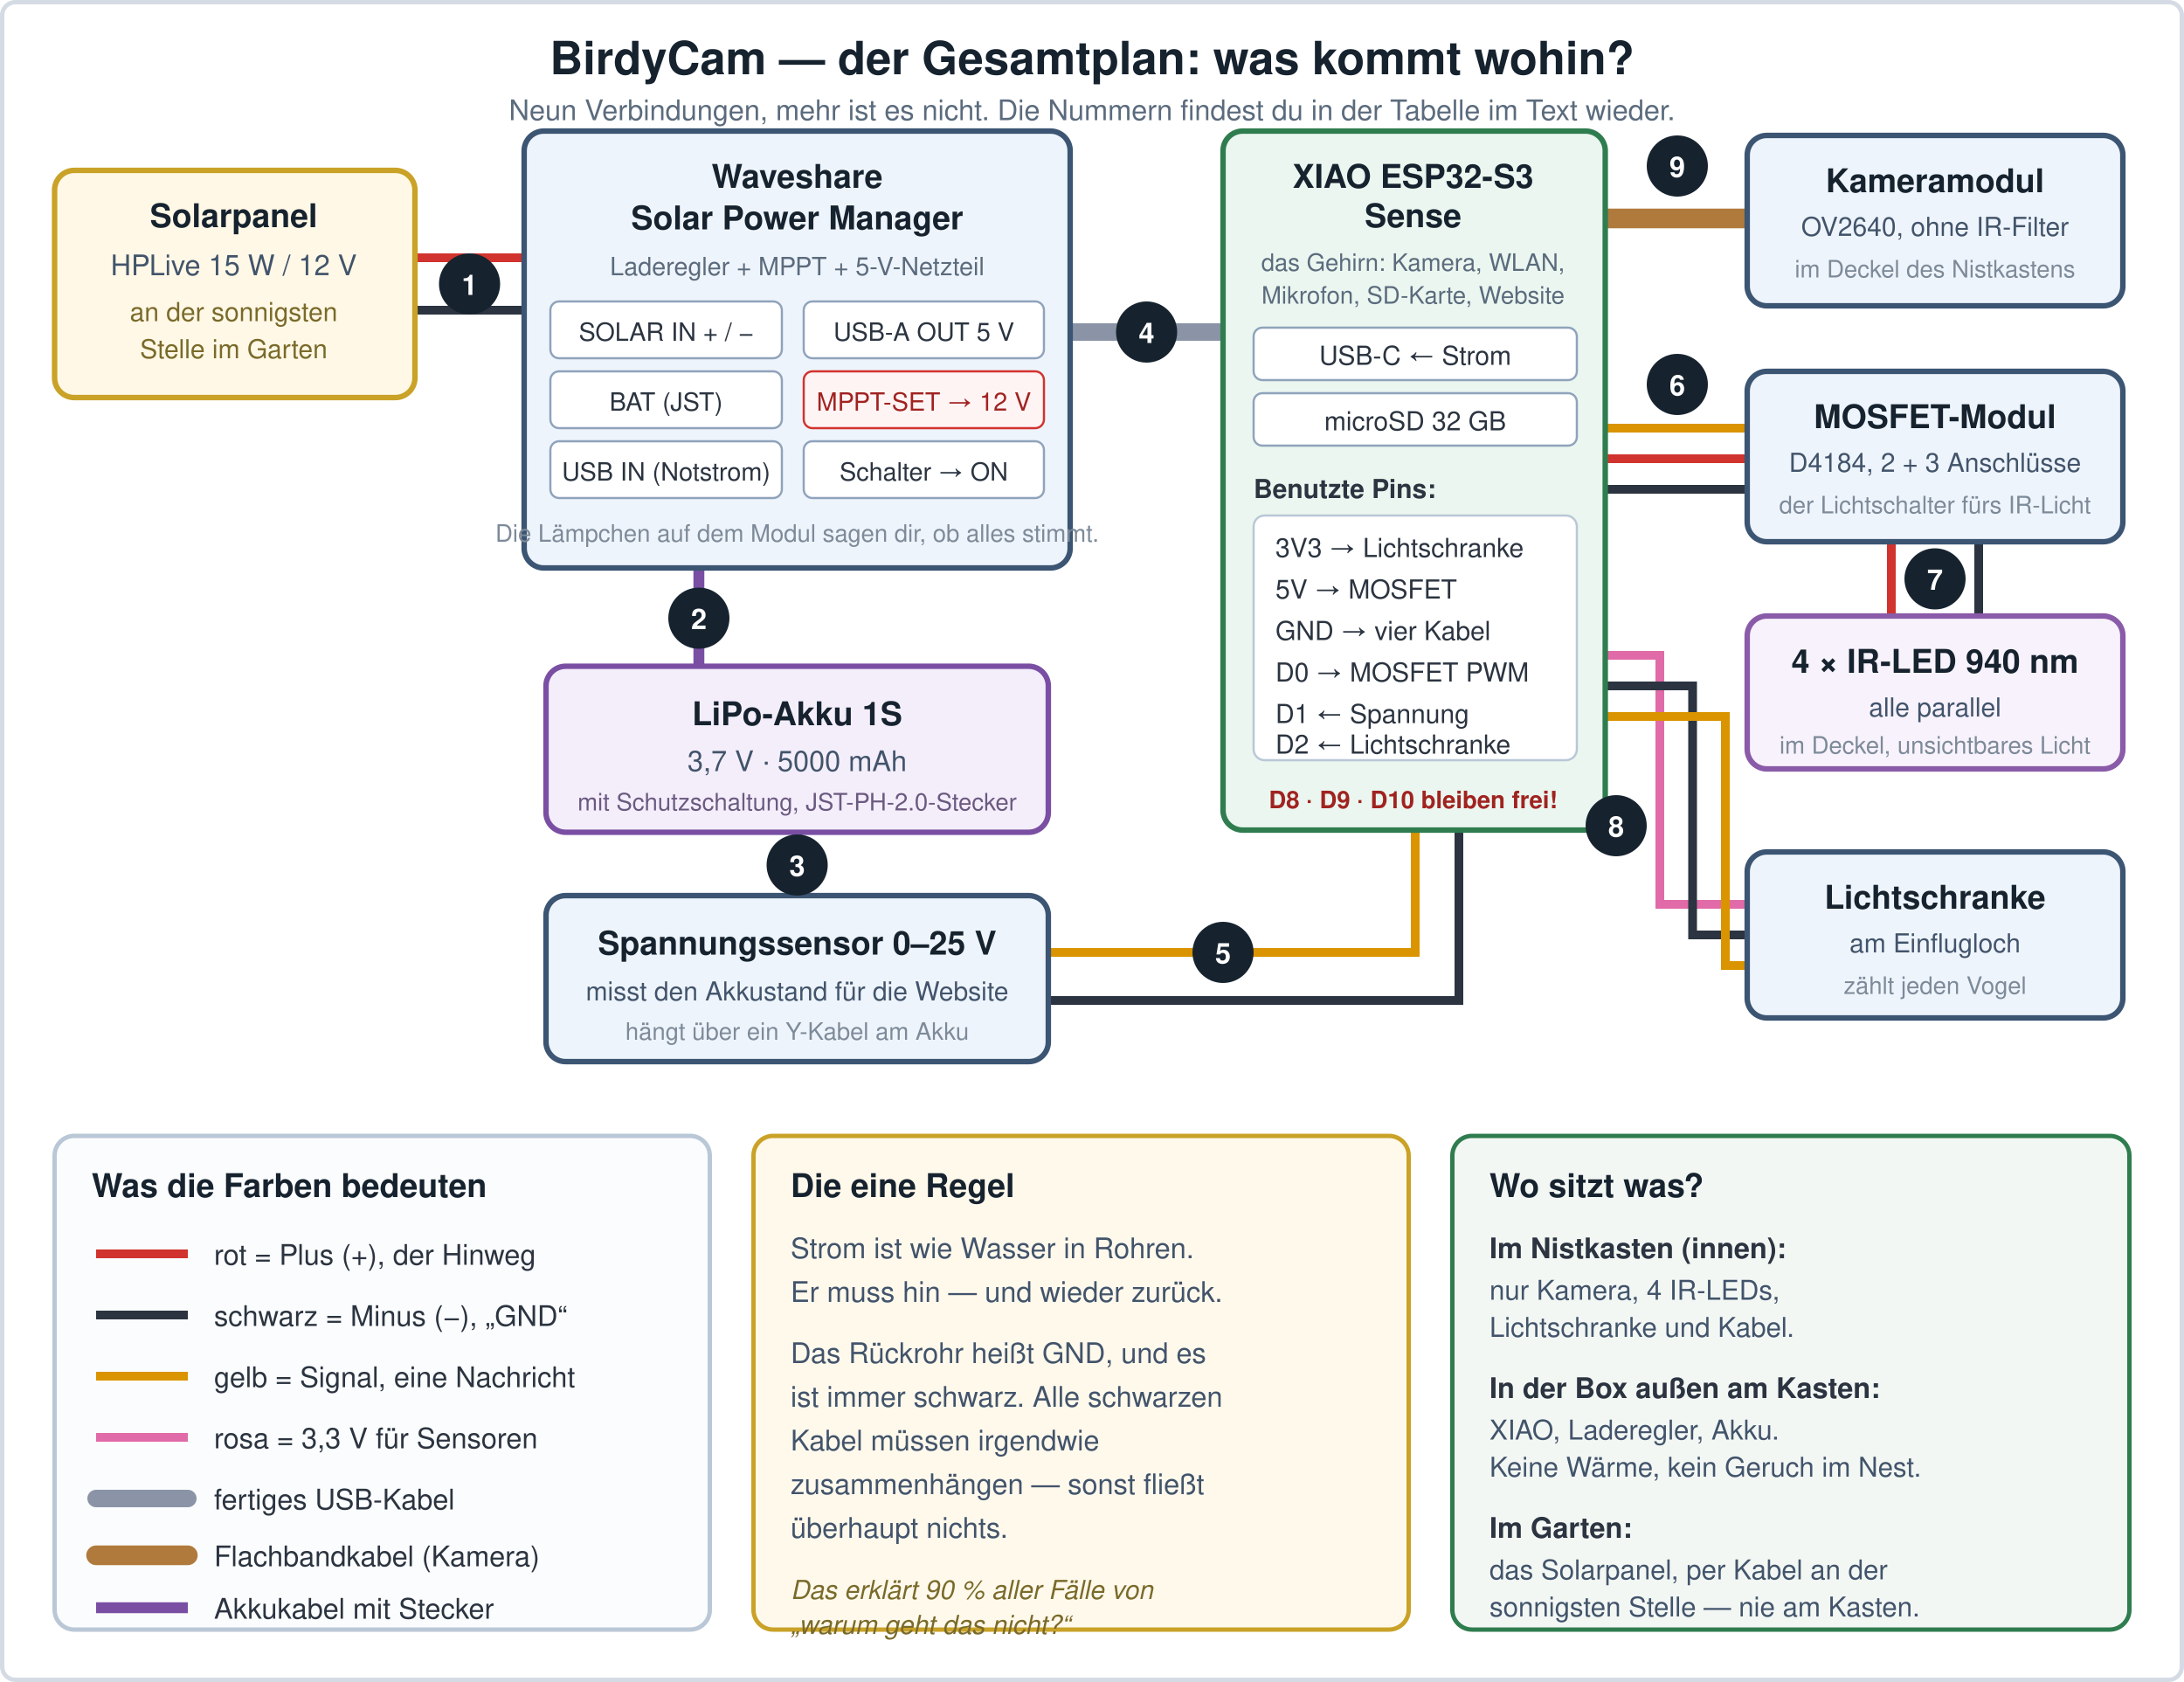
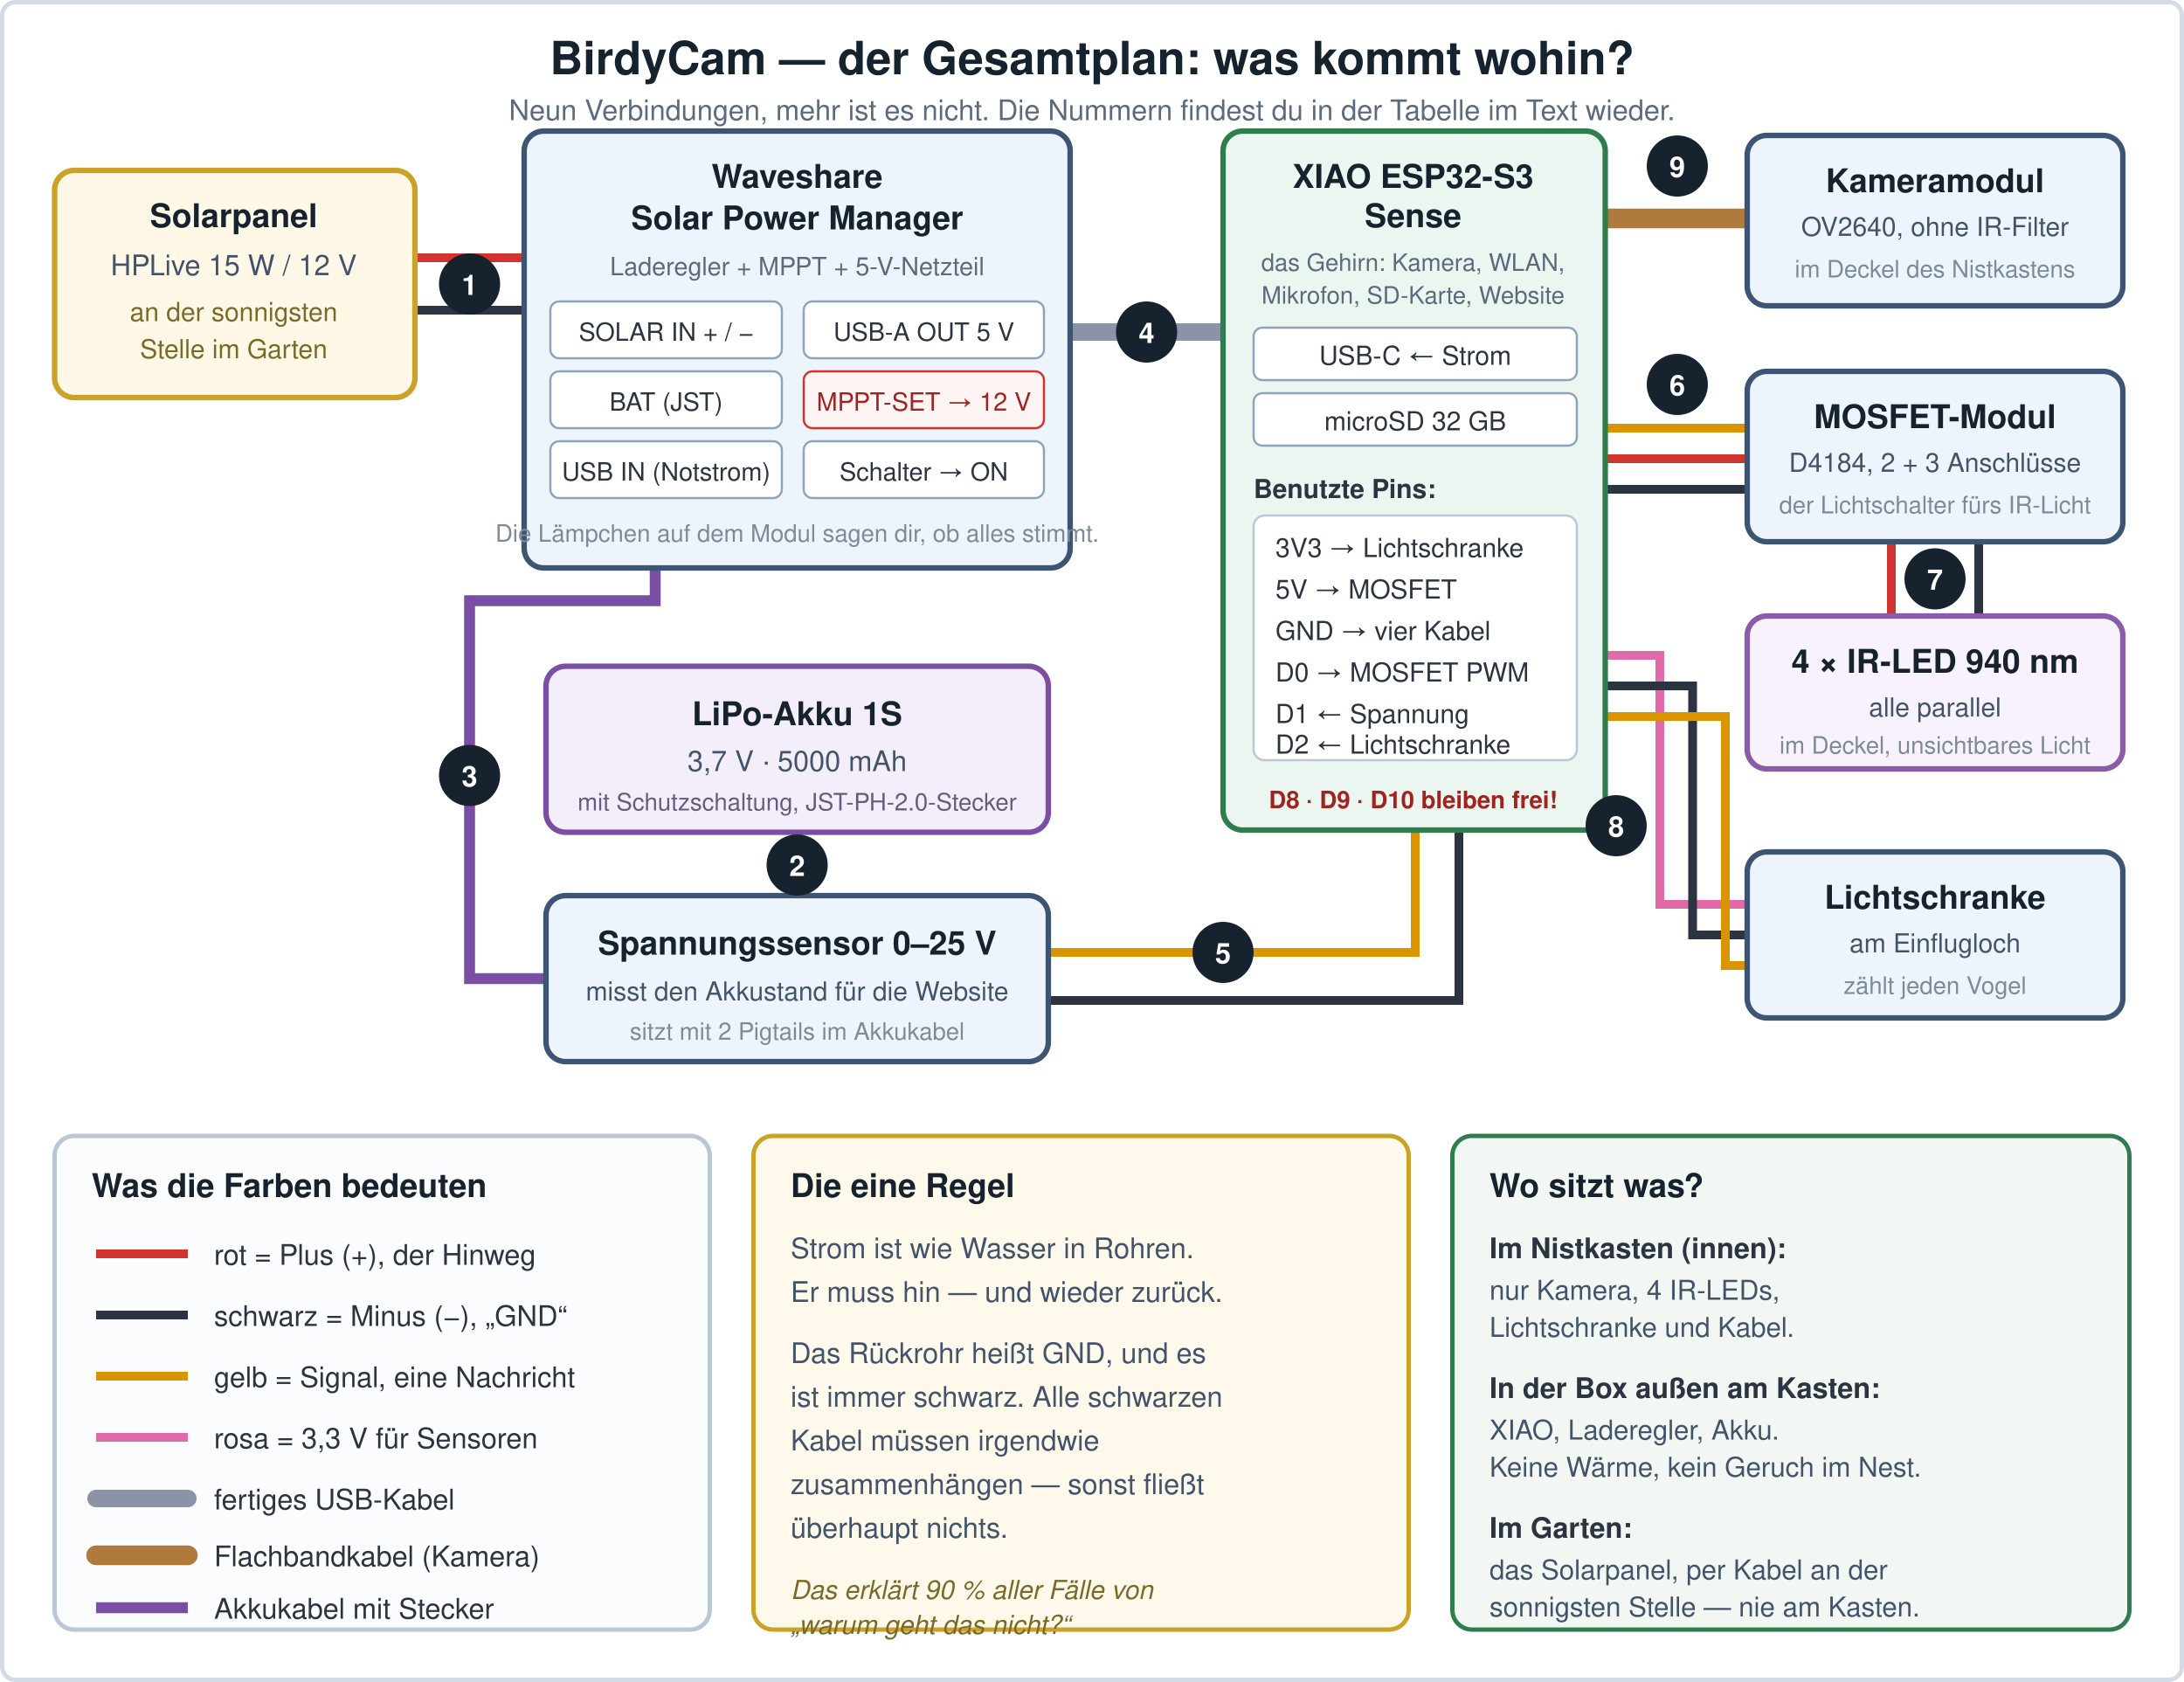
<svg xmlns="http://www.w3.org/2000/svg" viewBox="0 0 1000 770" width="1000" height="770" font-family="Segoe UI, Helvetica, Arial, sans-serif">
  <rect x="0" y="0" width="1000" height="770" fill="#ffffff" />
  <rect x="1" y="1" width="998" height="768" fill="none" stroke="#d5dbe4" stroke-width="2" rx="6" />
  <text x="500" y="34" text-anchor="middle" font-size="21" font-weight="bold" fill="#16232f">BirdyCam — der Gesamtplan: was kommt wohin?</text>
  <text x="500" y="55" text-anchor="middle" font-size="13" fill="#5b6b7d">Neun Verbindungen, mehr ist es nicht. Die Nummern findest du in der Tabelle im Text wieder.</text>
  <line x1="190" y1="118" x2="240" y2="118" stroke="#d1332e" stroke-width="4" />
  <line x1="190" y1="142" x2="240" y2="142" stroke="#2b3440" stroke-width="4" />
-   <line x1="320" y1="305" x2="320" y2="260" stroke="#7a4fa3" stroke-width="5" />
  <line x1="365" y1="381" x2="365" y2="410" stroke="#7a4fa3" stroke-width="5" />
+   <path d="M 250 448 L 215 448 L 215 275 L 300 275 L 300 260" fill="none" stroke="#7a4fa3" stroke-width="5" />
  <line x1="490" y1="152" x2="560" y2="152" stroke="#8a94a6" stroke-width="8" stroke-linecap="round" />
  <path d="M 480 436 L 648 436 L 648 380" fill="none" stroke="#d99400" stroke-width="4" />
  <path d="M 480 458 L 668 458 L 668 380" fill="none" stroke="#2b3440" stroke-width="4" />
  <line x1="735" y1="196" x2="800" y2="196" stroke="#d99400" stroke-width="4" />
  <line x1="735" y1="210" x2="800" y2="210" stroke="#d1332e" stroke-width="4" />
  <line x1="735" y1="224" x2="800" y2="224" stroke="#2b3440" stroke-width="4" />
  <line x1="866" y1="248" x2="866" y2="282" stroke="#d1332e" stroke-width="4" />
  <line x1="906" y1="248" x2="906" y2="282" stroke="#2b3440" stroke-width="4" />
  <path d="M 800 414 L 760 414 L 760 300 L 735 300" fill="none" stroke="#e06ba8" stroke-width="4" />
  <path d="M 800 428 L 775 428 L 775 314 L 735 314" fill="none" stroke="#2b3440" stroke-width="4" />
  <path d="M 800 442 L 790 442 L 790 328 L 735 328" fill="none" stroke="#d99400" stroke-width="4" />
  <line x1="735" y1="100" x2="800" y2="100" stroke="#b07a3c" stroke-width="9" stroke-linecap="round" />
  <rect x="25" y="78" width="165" height="104" rx="9" fill="#fff8e6" stroke="#c9a227" stroke-width="2.5" />
  <text x="107" y="104" text-anchor="middle" font-size="15" font-weight="bold" fill="#16232f">Solarpanel</text>
  <text x="107" y="126" text-anchor="middle" font-size="13" fill="#42546b">HPLive 15 W / 12 V</text>
  <text x="107" y="147" text-anchor="middle" font-size="12" fill="#7a6a2a">an der sonnigsten</text>
  <text x="107" y="164" text-anchor="middle" font-size="12" fill="#7a6a2a">Stelle im Garten</text>
  <rect x="240" y="60" width="250" height="200" rx="9" fill="#eef4fb" stroke="#3b5573" stroke-width="2.5" />
  <text x="365" y="86" text-anchor="middle" font-size="15" font-weight="bold" fill="#16232f">Waveshare</text>
  <text x="365" y="105" text-anchor="middle" font-size="15" font-weight="bold" fill="#16232f">Solar Power Manager</text>
  <text x="365" y="126" text-anchor="middle" font-size="11.5" fill="#5b6b7d">Laderegler + MPPT + 5-V-Netzteil</text>
  <rect x="252" y="138" width="106" height="26" rx="4" fill="#ffffff" stroke="#8fa3bb" />
  <text x="305" y="156" text-anchor="middle" font-size="11.5" fill="#2b3440">SOLAR IN + / −</text>
  <rect x="252" y="170" width="106" height="26" rx="4" fill="#ffffff" stroke="#8fa3bb" />
  <text x="305" y="188" text-anchor="middle" font-size="11.5" fill="#2b3440">BAT (JST)</text>
  <rect x="252" y="202" width="106" height="26" rx="4" fill="#ffffff" stroke="#8fa3bb" />
  <text x="305" y="220" text-anchor="middle" font-size="11.5" fill="#2b3440">USB IN (Notstrom)</text>
  <rect x="368" y="138" width="110" height="26" rx="4" fill="#ffffff" stroke="#8fa3bb" />
  <text x="423" y="156" text-anchor="middle" font-size="11.5" fill="#2b3440">USB-A OUT 5 V</text>
  <rect x="368" y="170" width="110" height="26" rx="4" fill="#fff4f4" stroke="#d1332e" />
  <text x="423" y="188" text-anchor="middle" font-size="11.5" fill="#a02320">MPPT-SET → 12 V</text>
  <rect x="368" y="202" width="110" height="26" rx="4" fill="#ffffff" stroke="#8fa3bb" />
  <text x="423" y="220" text-anchor="middle" font-size="11.5" fill="#2b3440">Schalter → ON</text>
  <text x="365" y="248" text-anchor="middle" font-size="11" fill="#7d8a99">Die Lämpchen auf dem Modul sagen dir, ob alles stimmt.</text>
  <rect x="250" y="305" width="230" height="76" rx="9" fill="#f4eefb" stroke="#7a4fa3" stroke-width="2.5" />
  <text x="365" y="332" text-anchor="middle" font-size="15" font-weight="bold" fill="#16232f">LiPo-Akku 1S</text>
  <text x="365" y="353" text-anchor="middle" font-size="13" fill="#42546b">3,7 V · 5000 mAh</text>
  <text x="365" y="371" text-anchor="middle" font-size="11" fill="#6b5a80">mit Schutzschaltung, JST-PH-2.0-Stecker</text>
  <rect x="250" y="410" width="230" height="76" rx="9" fill="#eef4fb" stroke="#3b5573" stroke-width="2.5" />
  <text x="365" y="437" text-anchor="middle" font-size="15" font-weight="bold" fill="#16232f">Spannungssensor 0–25 V</text>
  <text x="365" y="458" text-anchor="middle" font-size="12" fill="#42546b">misst den Akkustand für die Website</text>
-   <text x="365" y="476" text-anchor="middle" font-size="11" fill="#7d8a99">hängt über ein Y-Kabel am Akku</text>
+   <text x="365" y="476" text-anchor="middle" font-size="11" fill="#7d8a99">sitzt mit 2 Pigtails im Akkukabel</text>
  <rect x="560" y="60" width="175" height="320" rx="9" fill="#eaf6ef" stroke="#2f7d4f" stroke-width="2.5" />
  <text x="647" y="86" text-anchor="middle" font-size="15" font-weight="bold" fill="#16232f">XIAO ESP32-S3</text>
  <text x="647" y="104" text-anchor="middle" font-size="15" font-weight="bold" fill="#16232f">Sense</text>
  <text x="647" y="124" text-anchor="middle" font-size="11" fill="#5b6b7d">das Gehirn: Kamera, WLAN,</text>
  <text x="647" y="139" text-anchor="middle" font-size="11" fill="#5b6b7d">Mikrofon, SD-Karte, Website</text>
  <rect x="574" y="150" width="148" height="24" rx="4" fill="#ffffff" stroke="#8fa3bb" />
  <text x="648" y="167" text-anchor="middle" font-size="12" fill="#2b3440">USB-C  ← Strom</text>
  <rect x="574" y="180" width="148" height="24" rx="4" fill="#ffffff" stroke="#8fa3bb" />
  <text x="648" y="197" text-anchor="middle" font-size="12" fill="#2b3440">microSD 32 GB</text>
  <text x="574" y="228" font-size="12" font-weight="bold" fill="#2b3440">Benutzte Pins:</text>
  <rect x="574" y="236" width="148" height="112" rx="5" fill="#ffffff" stroke="#b9c7d6" />
  <text x="584" y="255" font-size="12" fill="#2b3440">3V3  → Lichtschranke</text>
  <text x="584" y="274" font-size="12" fill="#2b3440">5V   → MOSFET</text>
  <text x="584" y="293" font-size="12" fill="#2b3440">GND → vier Kabel</text>
  <text x="584" y="312" font-size="12" fill="#2b3440">D0   → MOSFET PWM</text>
  <text x="584" y="331" font-size="12" fill="#2b3440">D1   ← Spannung</text>
  <text x="584" y="345" font-size="12" fill="#2b3440">D2   ← Lichtschranke</text>
  <text x="647" y="370" text-anchor="middle" font-size="11" font-weight="bold" fill="#a02320">D8 · D9 · D10 bleiben frei!</text>
  <rect x="800" y="62" width="172" height="78" rx="9" fill="#eef4fb" stroke="#3b5573" stroke-width="2.5" />
  <text x="886" y="88" text-anchor="middle" font-size="15" font-weight="bold" fill="#16232f">Kameramodul</text>
  <text x="886" y="108" text-anchor="middle" font-size="12" fill="#42546b">OV2640, ohne IR-Filter</text>
  <text x="886" y="127" text-anchor="middle" font-size="11" fill="#7d8a99">im Deckel des Nistkastens</text>
  <rect x="800" y="170" width="172" height="78" rx="9" fill="#eef4fb" stroke="#3b5573" stroke-width="2.5" />
  <text x="886" y="196" text-anchor="middle" font-size="15" font-weight="bold" fill="#16232f">MOSFET-Modul</text>
  <text x="886" y="216" text-anchor="middle" font-size="12" fill="#42546b">D4184, 2 + 3 Anschlüsse</text>
  <text x="886" y="235" text-anchor="middle" font-size="11" fill="#7d8a99">der Lichtschalter fürs IR-Licht</text>
  <rect x="800" y="282" width="172" height="70" rx="9" fill="#f7f2fb" stroke="#8a5ba8" stroke-width="2.5" />
  <text x="886" y="308" text-anchor="middle" font-size="15" font-weight="bold" fill="#16232f">4 × IR-LED 940 nm</text>
  <text x="886" y="328" text-anchor="middle" font-size="12" fill="#42546b">alle parallel</text>
  <text x="886" y="345" text-anchor="middle" font-size="11" fill="#7d8a99">im Deckel, unsichtbares Licht</text>
  <rect x="800" y="390" width="172" height="76" rx="9" fill="#eef4fb" stroke="#3b5573" stroke-width="2.5" />
  <text x="886" y="416" text-anchor="middle" font-size="15" font-weight="bold" fill="#16232f">Lichtschranke</text>
  <text x="886" y="436" text-anchor="middle" font-size="12" fill="#42546b">am Einflugloch</text>
  <text x="886" y="455" text-anchor="middle" font-size="11" fill="#7d8a99">zählt jeden Vogel</text>
  <g font-size="13" font-weight="bold" text-anchor="middle">
    <circle cx="215" cy="130" r="14" fill="#16232f" />
    <text x="215" y="135" fill="#ffffff">1</text>
-     <circle cx="320" cy="283" r="14" fill="#16232f" />
-     <text x="320" y="288" fill="#ffffff">2</text>
    <circle cx="365" cy="396" r="14" fill="#16232f" />
-     <text x="365" y="401" fill="#ffffff">3</text>
+     <text x="365" y="401" fill="#ffffff">2</text>
+     <circle cx="215" cy="355" r="14" fill="#16232f" />
+     <text x="215" y="360" fill="#ffffff">3</text>
    <circle cx="525" cy="152" r="14" fill="#16232f" />
    <text x="525" y="157" fill="#ffffff">4</text>
    <circle cx="560" cy="436" r="14" fill="#16232f" />
    <text x="560" y="441" fill="#ffffff">5</text>
    <circle cx="768" cy="176" r="14" fill="#16232f" />
    <text x="768" y="181" fill="#ffffff">6</text>
    <circle cx="886" cy="265" r="14" fill="#16232f" />
    <text x="886" y="270" fill="#ffffff">7</text>
    <circle cx="740" cy="378" r="14" fill="#16232f" />
    <text x="740" y="383" fill="#ffffff">8</text>
    <circle cx="768" cy="76" r="14" fill="#16232f" />
    <text x="768" y="81" fill="#ffffff">9</text>
  </g>
  <rect x="25" y="520" width="300" height="226" rx="9" fill="#fbfcfd" stroke="#b9c7d6" stroke-width="2" />
  <text x="42" y="548" font-size="15" font-weight="bold" fill="#16232f">Was die Farben bedeuten</text>
  <line x1="44" y1="574" x2="86" y2="574" stroke="#d1332e" stroke-width="4" />
  <text x="98" y="579" font-size="13" fill="#2b3440">rot = Plus (+), der Hinweg</text>
  <line x1="44" y1="602" x2="86" y2="602" stroke="#2b3440" stroke-width="4" />
  <text x="98" y="607" font-size="13" fill="#2b3440">schwarz = Minus (−), „GND“</text>
  <line x1="44" y1="630" x2="86" y2="630" stroke="#d99400" stroke-width="4" />
  <text x="98" y="635" font-size="13" fill="#2b3440">gelb = Signal, eine Nachricht</text>
  <line x1="44" y1="658" x2="86" y2="658" stroke="#e06ba8" stroke-width="4" />
  <text x="98" y="663" font-size="13" fill="#2b3440">rosa = 3,3 V für Sensoren</text>
  <line x1="44" y1="686" x2="86" y2="686" stroke="#8a94a6" stroke-width="8" stroke-linecap="round" />
  <text x="98" y="691" font-size="13" fill="#2b3440">fertiges USB-Kabel</text>
  <line x1="44" y1="712" x2="86" y2="712" stroke="#b07a3c" stroke-width="9" stroke-linecap="round" />
  <text x="98" y="717" font-size="13" fill="#2b3440">Flachbandkabel (Kamera)</text>
  <line x1="44" y1="736" x2="86" y2="736" stroke="#7a4fa3" stroke-width="5" />
  <text x="98" y="741" font-size="13" fill="#2b3440">Akkukabel mit Stecker</text>
  <rect x="345" y="520" width="300" height="226" rx="9" fill="#fff9ec" stroke="#c9a227" stroke-width="2" />
  <text x="362" y="548" font-size="15" font-weight="bold" fill="#16232f">Die eine Regel</text>
  <text x="362" y="576" font-size="13" fill="#42546b">Strom ist wie Wasser in Rohren.</text>
  <text x="362" y="596" font-size="13" fill="#42546b">Er muss hin — und wieder zurück.</text>
  <text x="362" y="624" font-size="13" fill="#42546b">Das Rückrohr heißt GND, und es</text>
  <text x="362" y="644" font-size="13" fill="#42546b">ist immer schwarz. Alle schwarzen</text>
  <text x="362" y="664" font-size="13" fill="#42546b">Kabel müssen irgendwie</text>
  <text x="362" y="684" font-size="13" fill="#42546b">zusammenhängen — sonst fließt</text>
  <text x="362" y="704" font-size="13" fill="#42546b">überhaupt nichts.</text>
  <text x="362" y="732" font-size="12" font-style="italic" fill="#7a6a2a">Das erklärt 90 % aller Fälle von</text>
  <text x="362" y="748" font-size="12" font-style="italic" fill="#7a6a2a">„warum geht das nicht?“</text>
  <rect x="665" y="520" width="310" height="226" rx="9" fill="#f3f7f4" stroke="#2f7d4f" stroke-width="2" />
  <text x="682" y="548" font-size="15" font-weight="bold" fill="#16232f">Wo sitzt was?</text>
  <text x="682" y="576" font-size="13" font-weight="bold" fill="#2b3440">Im Nistkasten (innen):</text>
  <text x="682" y="595" font-size="12.5" fill="#42546b">nur Kamera, 4 IR-LEDs,</text>
  <text x="682" y="612" font-size="12.5" fill="#42546b">Lichtschranke und Kabel.</text>
  <text x="682" y="640" font-size="13" font-weight="bold" fill="#2b3440">In der Box außen am Kasten:</text>
  <text x="682" y="659" font-size="12.5" fill="#42546b">XIAO, Laderegler, Akku.</text>
  <text x="682" y="676" font-size="12.5" fill="#42546b">Keine Wärme, kein Geruch im Nest.</text>
  <text x="682" y="704" font-size="13" font-weight="bold" fill="#2b3440">Im Garten:</text>
  <text x="682" y="723" font-size="12.5" fill="#42546b">das Solarpanel, per Kabel an der</text>
  <text x="682" y="740" font-size="12.5" fill="#42546b">sonnigsten Stelle — nie am Kasten.</text>
</svg>
